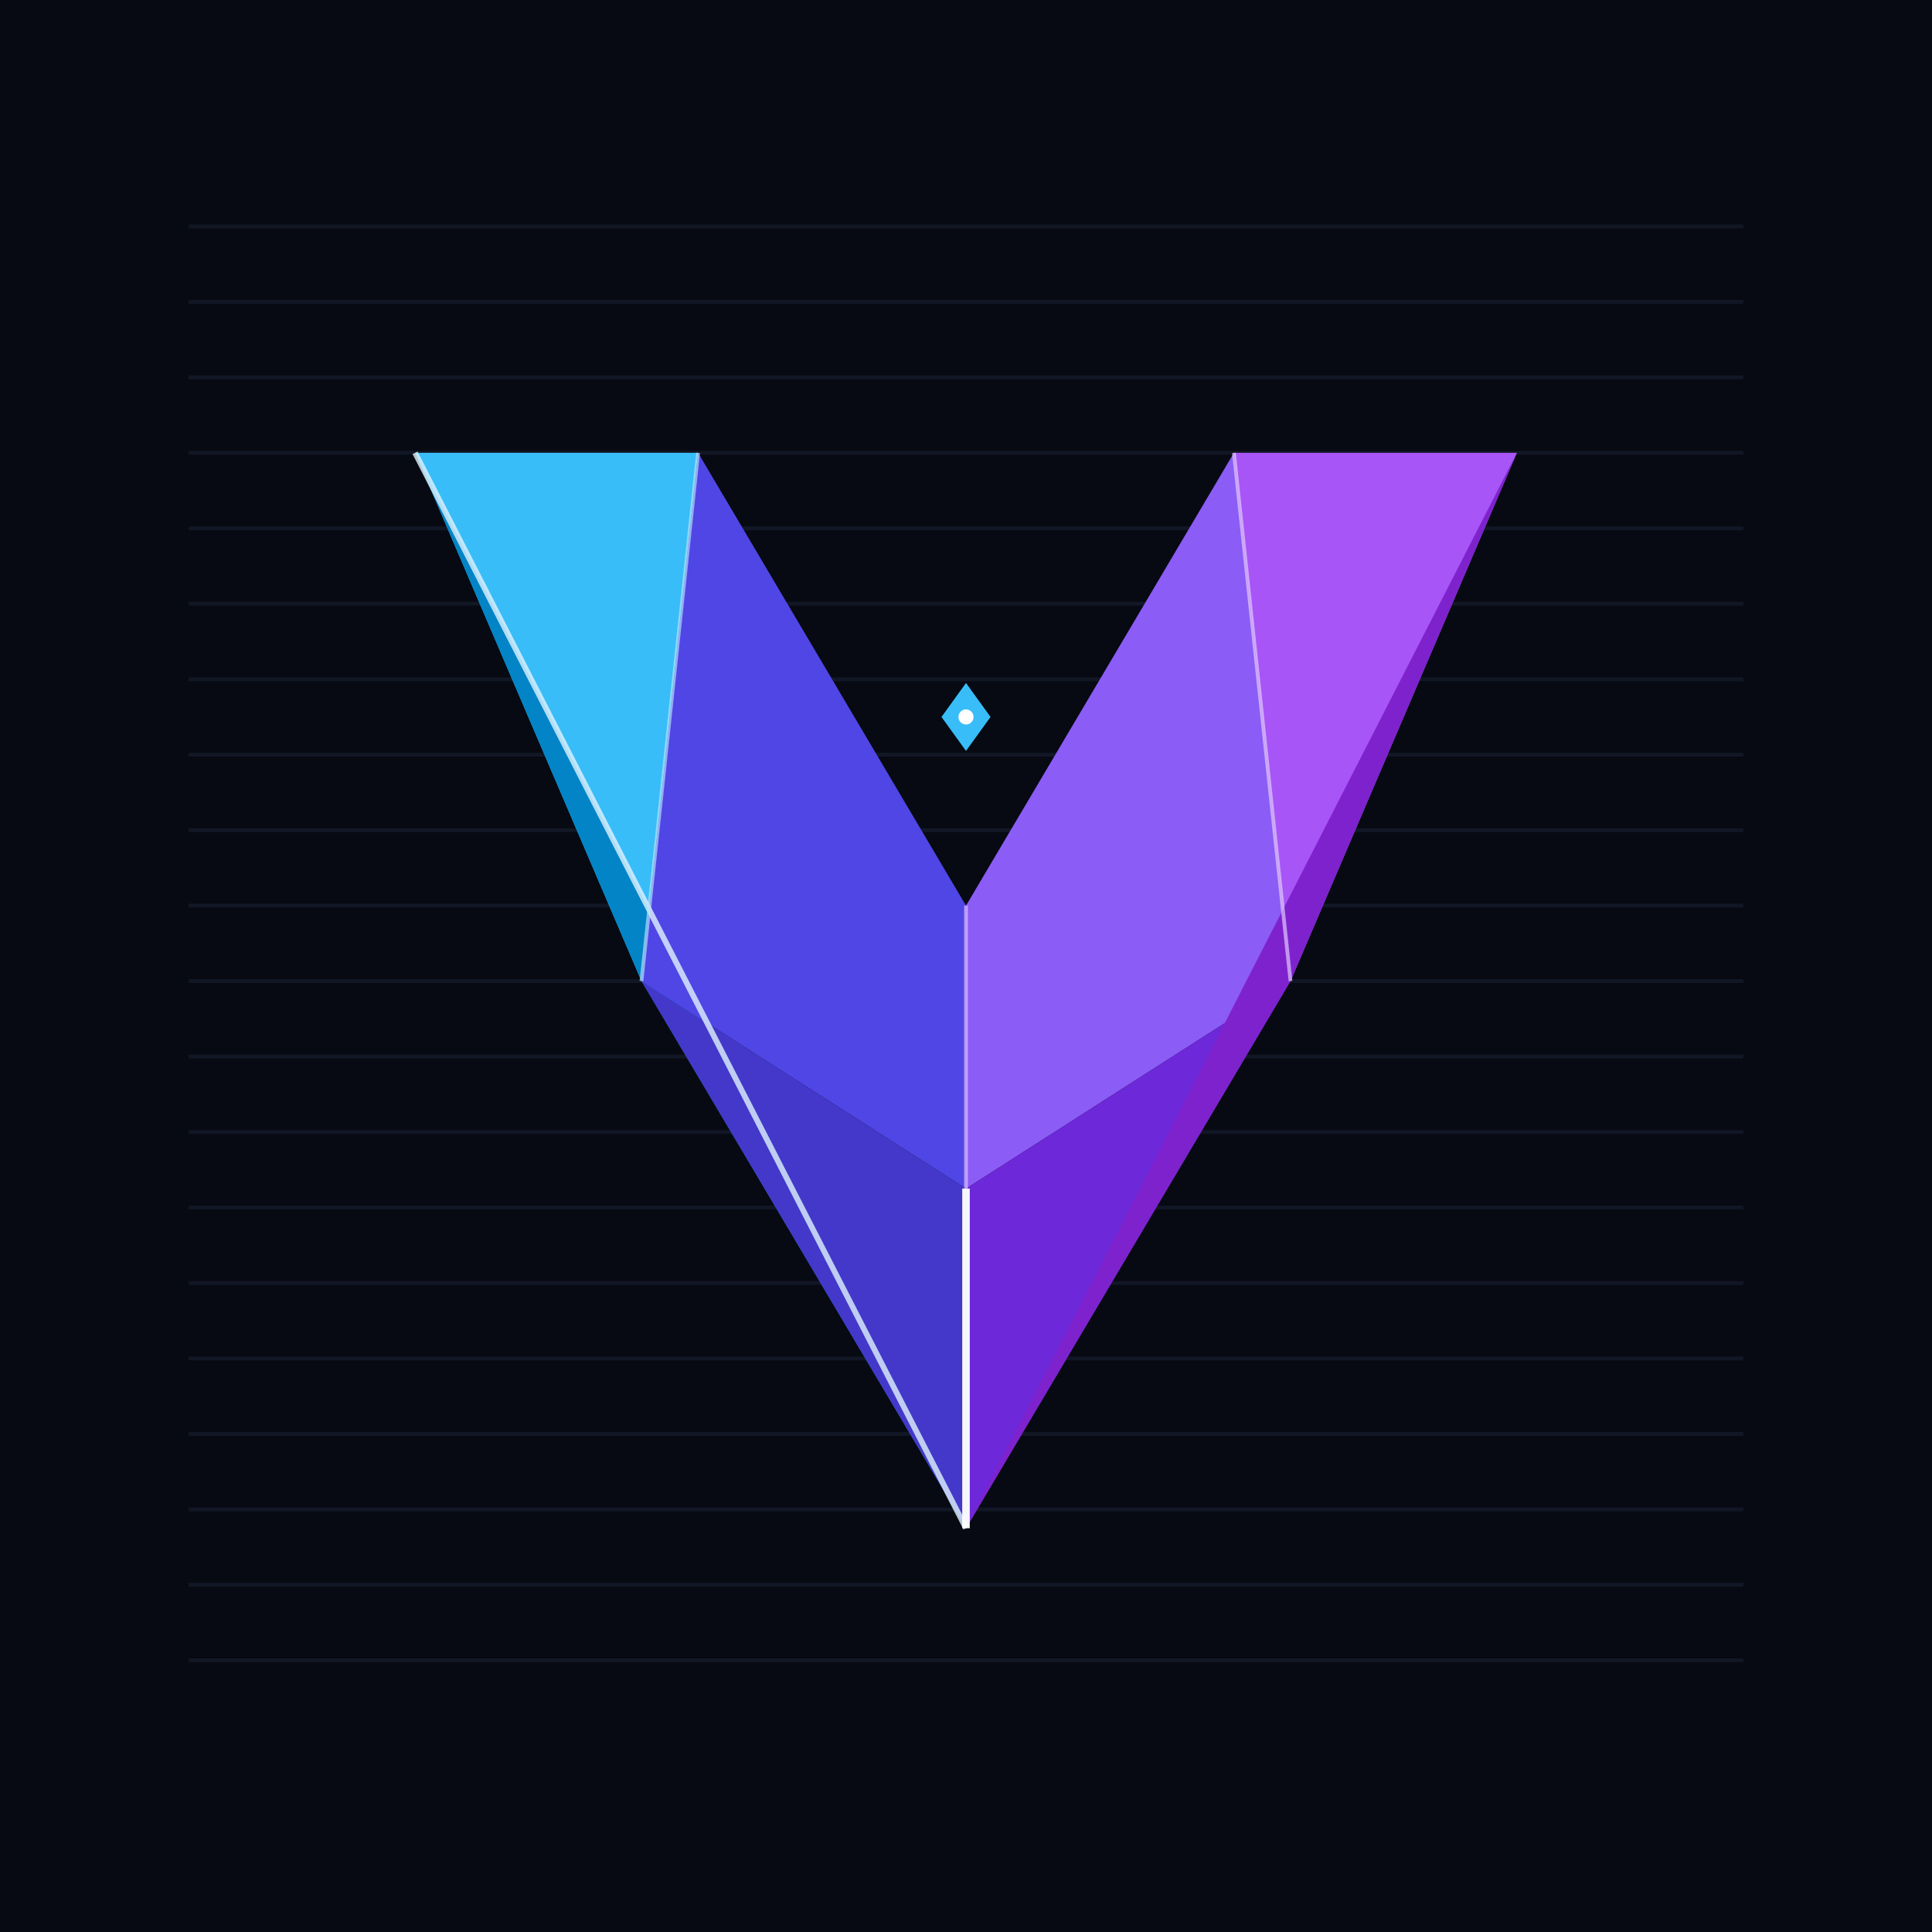
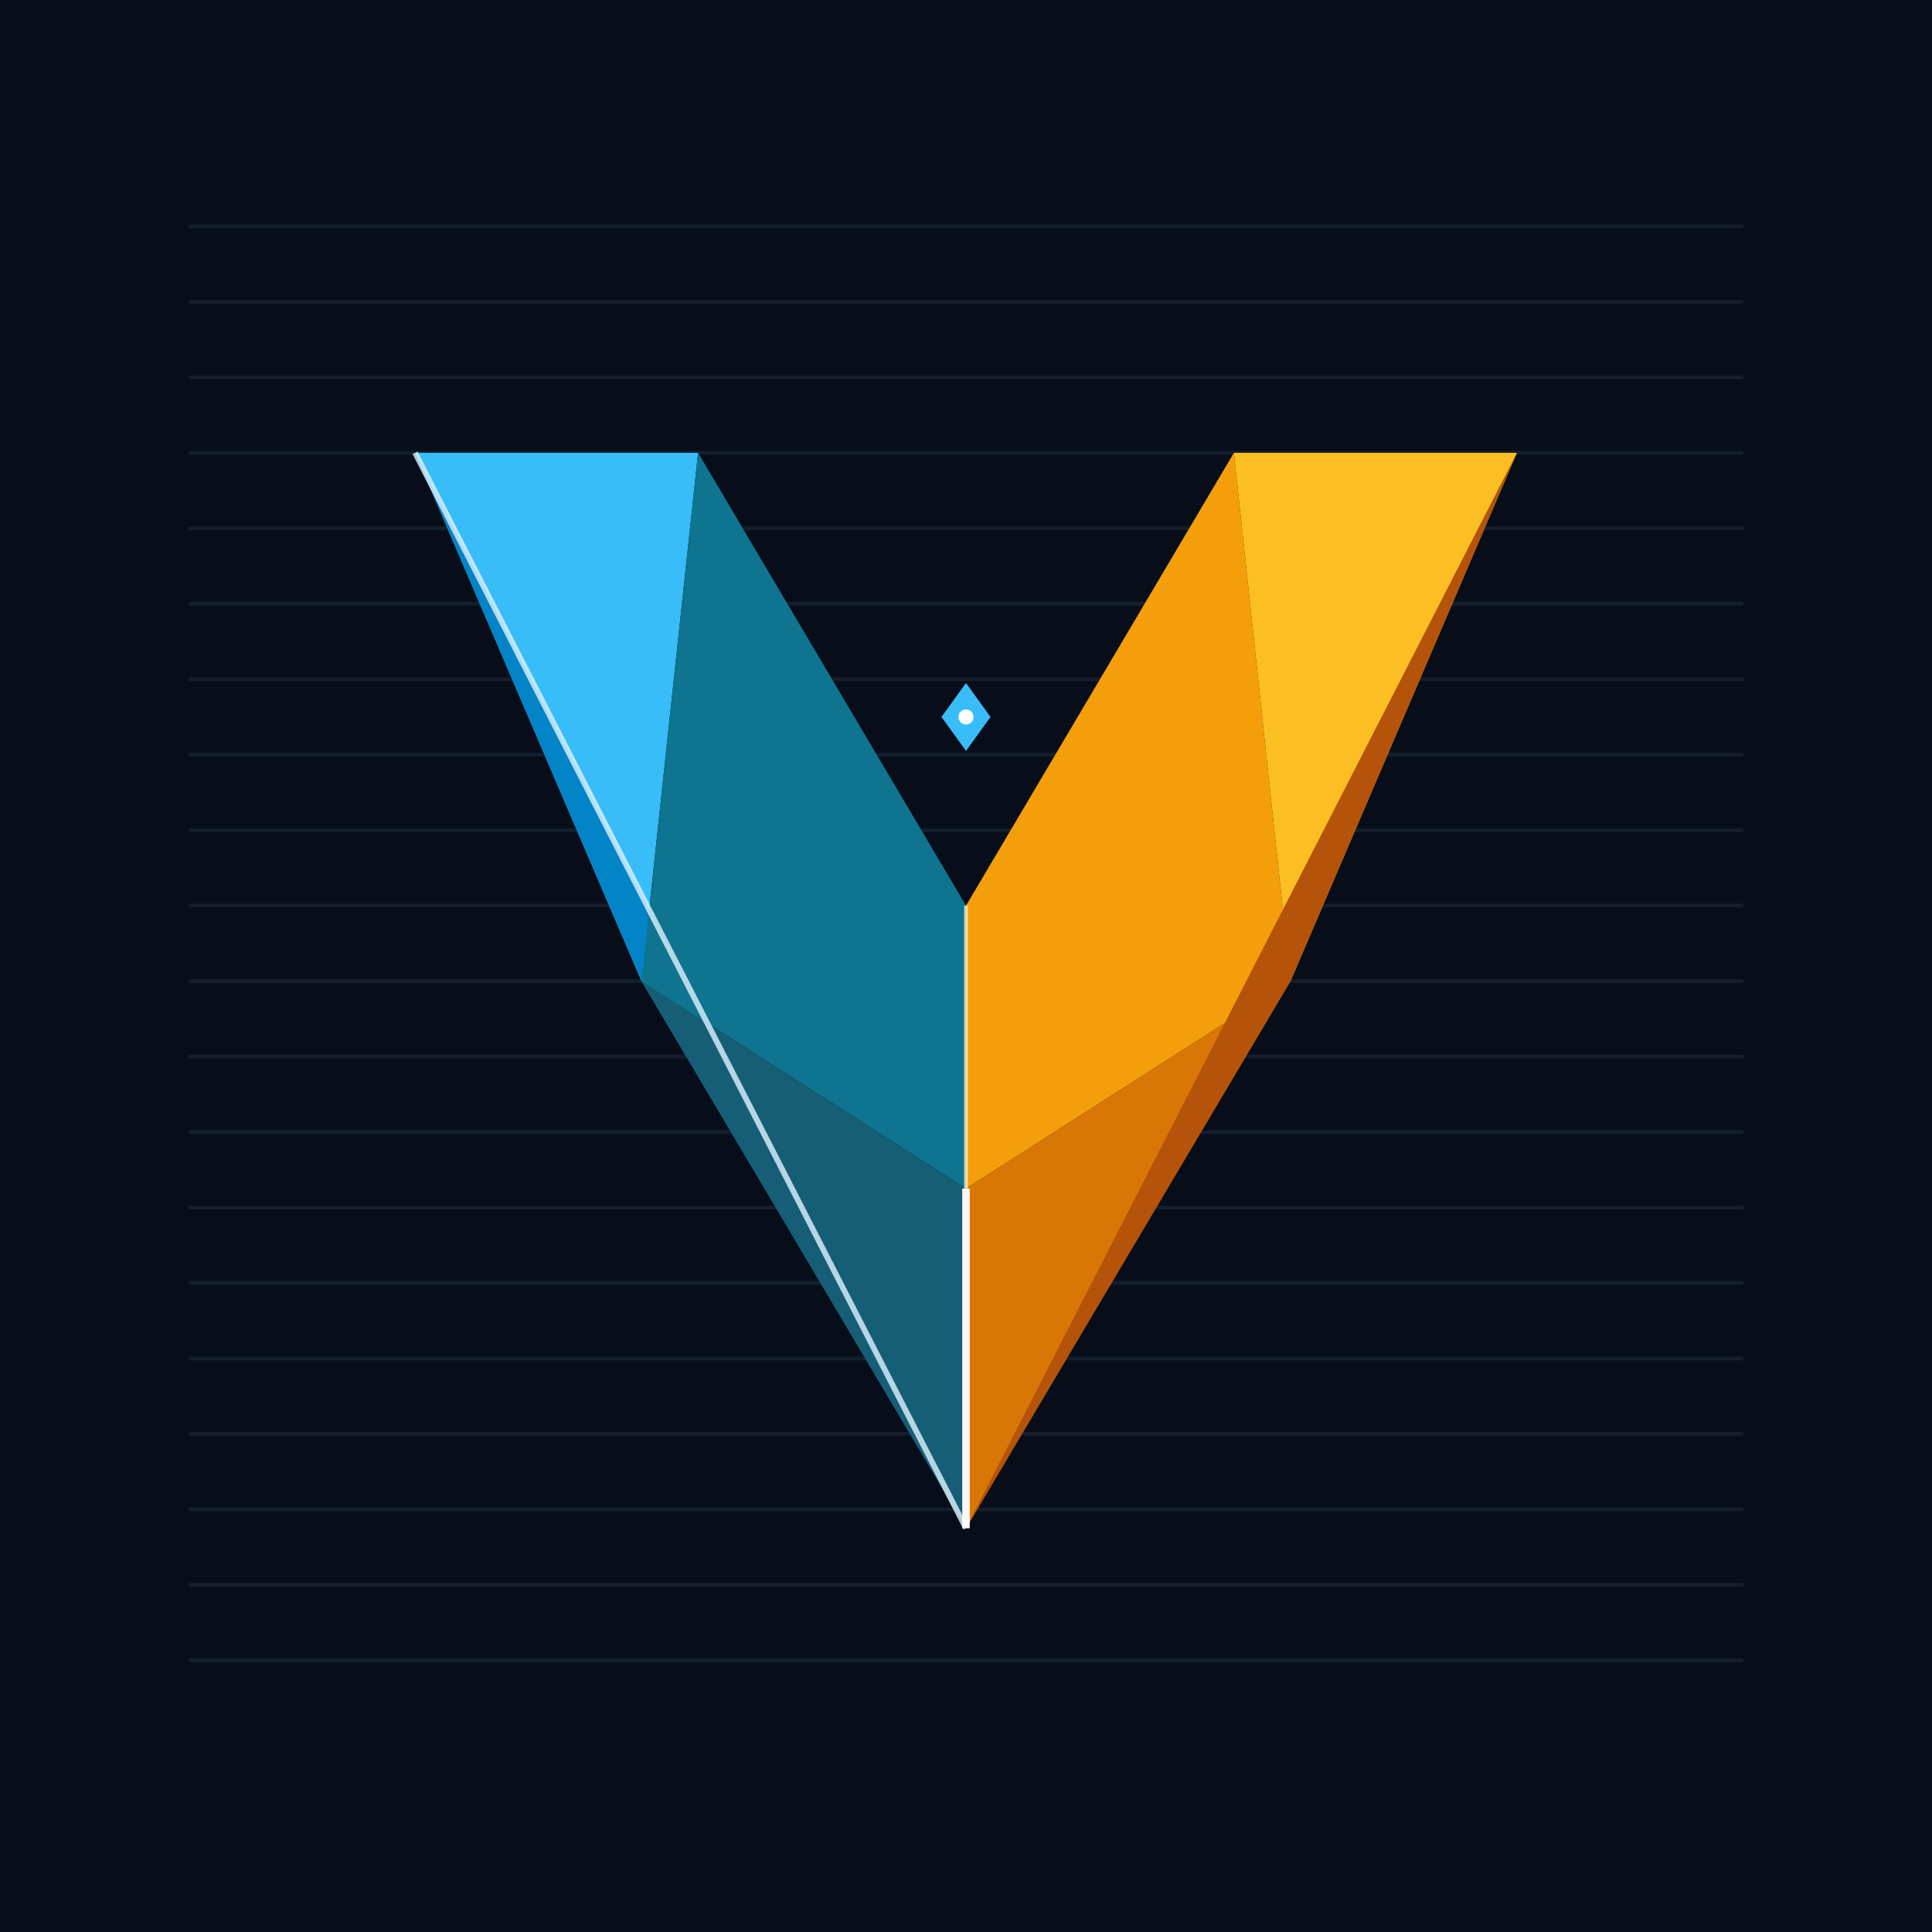
<svg xmlns="http://www.w3.org/2000/svg" viewBox="0 0 1024 1024" width="1024" height="1024">
-   <rect x="0" y="0" width="1024" height="1024" fill="#070A12" />
-   <line x1="100" y1="120" x2="924" y2="120" stroke="#192134" stroke-width="2" stroke-opacity="0.6" />
-   <line x1="100" y1="160" x2="924" y2="160" stroke="#192134" stroke-width="2" stroke-opacity="0.6" />
-   <line x1="100" y1="200" x2="924" y2="200" stroke="#192134" stroke-width="2" stroke-opacity="0.6" />
-   <line x1="100" y1="240" x2="924" y2="240" stroke="#192134" stroke-width="2" stroke-opacity="0.6" />
-   <line x1="100" y1="280" x2="924" y2="280" stroke="#192134" stroke-width="2" stroke-opacity="0.6" />
-   <line x1="100" y1="320" x2="924" y2="320" stroke="#192134" stroke-width="2" stroke-opacity="0.6" />
-   <line x1="100" y1="360" x2="924" y2="360" stroke="#192134" stroke-width="2" stroke-opacity="0.6" />
-   <line x1="100" y1="400" x2="924" y2="400" stroke="#192134" stroke-width="2" stroke-opacity="0.6" />
-   <line x1="100" y1="440" x2="924" y2="440" stroke="#192134" stroke-width="2" stroke-opacity="0.6" />
-   <line x1="100" y1="480" x2="924" y2="480" stroke="#192134" stroke-width="2" stroke-opacity="0.6" />
-   <line x1="100" y1="520" x2="924" y2="520" stroke="#192134" stroke-width="2" stroke-opacity="0.6" />
-   <line x1="100" y1="560" x2="924" y2="560" stroke="#192134" stroke-width="2" stroke-opacity="0.6" />
-   <line x1="100" y1="600" x2="924" y2="600" stroke="#192134" stroke-width="2" stroke-opacity="0.6" />
-   <line x1="100" y1="640" x2="924" y2="640" stroke="#192134" stroke-width="2" stroke-opacity="0.6" />
-   <line x1="100" y1="680" x2="924" y2="680" stroke="#192134" stroke-width="2" stroke-opacity="0.6" />
-   <line x1="100" y1="720" x2="924" y2="720" stroke="#192134" stroke-width="2" stroke-opacity="0.6" />
-   <line x1="100" y1="760" x2="924" y2="760" stroke="#192134" stroke-width="2" stroke-opacity="0.6" />
-   <line x1="100" y1="800" x2="924" y2="800" stroke="#192134" stroke-width="2" stroke-opacity="0.6" />
-   <line x1="100" y1="840" x2="924" y2="840" stroke="#192134" stroke-width="2" stroke-opacity="0.6" />
-   <line x1="100" y1="880" x2="924" y2="880" stroke="#192134" stroke-width="2" stroke-opacity="0.6" />
+   <rect x="0" y="0" width="1024" height="1024" fill="#070E1A" />
+   <line x1="100" y1="120" x2="924" y2="120" stroke="#1E293B" stroke-width="2" stroke-opacity="0.6" />
+   <line x1="100" y1="160" x2="924" y2="160" stroke="#1E293B" stroke-width="2" stroke-opacity="0.6" />
+   <line x1="100" y1="200" x2="924" y2="200" stroke="#1E293B" stroke-width="2" stroke-opacity="0.6" />
+   <line x1="100" y1="240" x2="924" y2="240" stroke="#1E293B" stroke-width="2" stroke-opacity="0.6" />
+   <line x1="100" y1="280" x2="924" y2="280" stroke="#1E293B" stroke-width="2" stroke-opacity="0.6" />
+   <line x1="100" y1="320" x2="924" y2="320" stroke="#1E293B" stroke-width="2" stroke-opacity="0.6" />
+   <line x1="100" y1="360" x2="924" y2="360" stroke="#1E293B" stroke-width="2" stroke-opacity="0.6" />
+   <line x1="100" y1="400" x2="924" y2="400" stroke="#1E293B" stroke-width="2" stroke-opacity="0.6" />
+   <line x1="100" y1="440" x2="924" y2="440" stroke="#1E293B" stroke-width="2" stroke-opacity="0.6" />
+   <line x1="100" y1="480" x2="924" y2="480" stroke="#1E293B" stroke-width="2" stroke-opacity="0.6" />
+   <line x1="100" y1="520" x2="924" y2="520" stroke="#1E293B" stroke-width="2" stroke-opacity="0.6" />
+   <line x1="100" y1="560" x2="924" y2="560" stroke="#1E293B" stroke-width="2" stroke-opacity="0.6" />
+   <line x1="100" y1="600" x2="924" y2="600" stroke="#1E293B" stroke-width="2" stroke-opacity="0.6" />
+   <line x1="100" y1="640" x2="924" y2="640" stroke="#1E293B" stroke-width="2" stroke-opacity="0.6" />
+   <line x1="100" y1="680" x2="924" y2="680" stroke="#1E293B" stroke-width="2" stroke-opacity="0.6" />
+   <line x1="100" y1="720" x2="924" y2="720" stroke="#1E293B" stroke-width="2" stroke-opacity="0.6" />
+   <line x1="100" y1="760" x2="924" y2="760" stroke="#1E293B" stroke-width="2" stroke-opacity="0.6" />
+   <line x1="100" y1="800" x2="924" y2="800" stroke="#1E293B" stroke-width="2" stroke-opacity="0.6" />
+   <line x1="100" y1="840" x2="924" y2="840" stroke="#1E293B" stroke-width="2" stroke-opacity="0.6" />
+   <line x1="100" y1="880" x2="924" y2="880" stroke="#1E293B" stroke-width="2" stroke-opacity="0.6" />
  <polygon points="220,240 370,240 340,520" fill="#38BDF8" />
  <polygon points="220,240 340,520 512,810" fill="#0284C7" />
-   <polygon points="370,240 512,480 512,630 340,520" fill="#4F46E5" />
-   <polygon points="340,520 512,630 512,810" fill="#4338CA" />
-   <polygon points="654,240 512,480 512,630 684,520" fill="#8B5CF6" />
-   <polygon points="684,520 512,630 512,810" fill="#6D28D9" />
-   <polygon points="804,240 654,240 684,520" fill="#A855F7" />
-   <polygon points="804,240 684,520 512,810" fill="#7E22CE" />
+   <polygon points="370,240 512,480 512,630 340,520" fill="#0E7490" />
+   <polygon points="340,520 512,630 512,810" fill="#155E75" />
+   <polygon points="654,240 512,480 512,630 684,520" fill="#F59E0B" />
+   <polygon points="684,520 512,630 512,810" fill="#D97706" />
+   <polygon points="804,240 654,240 684,520" fill="#FBBF24" />
+   <polygon points="804,240 684,520 512,810" fill="#B45309" />
  <line x1="220" y1="240" x2="512" y2="810" stroke="#E0F2FE" stroke-width="3" stroke-opacity="0.8" />
  <line x1="512" y1="630" x2="512" y2="810" stroke="#FFFFFF" stroke-width="4" stroke-opacity="0.95" />
-   <line x1="512" y1="480" x2="512" y2="630" stroke="#D8B4FE" stroke-width="2" stroke-opacity="0.75" />
-   <line x1="370" y1="240" x2="340" y2="520" stroke="#BAE6FD" stroke-width="2" stroke-opacity="0.65" />
-   <line x1="654" y1="240" x2="684" y2="520" stroke="#E9D5FF" stroke-width="2" stroke-opacity="0.65" />
+   <line x1="512" y1="480" x2="512" y2="630" stroke="#FEF3C7" stroke-width="2" stroke-opacity="0.75" />
  <polygon points="512,362 525,380 512,398 499,380" fill="#38BDF8" />
  <circle cx="512" cy="380" r="4" fill="#FFFFFF" />
</svg>
